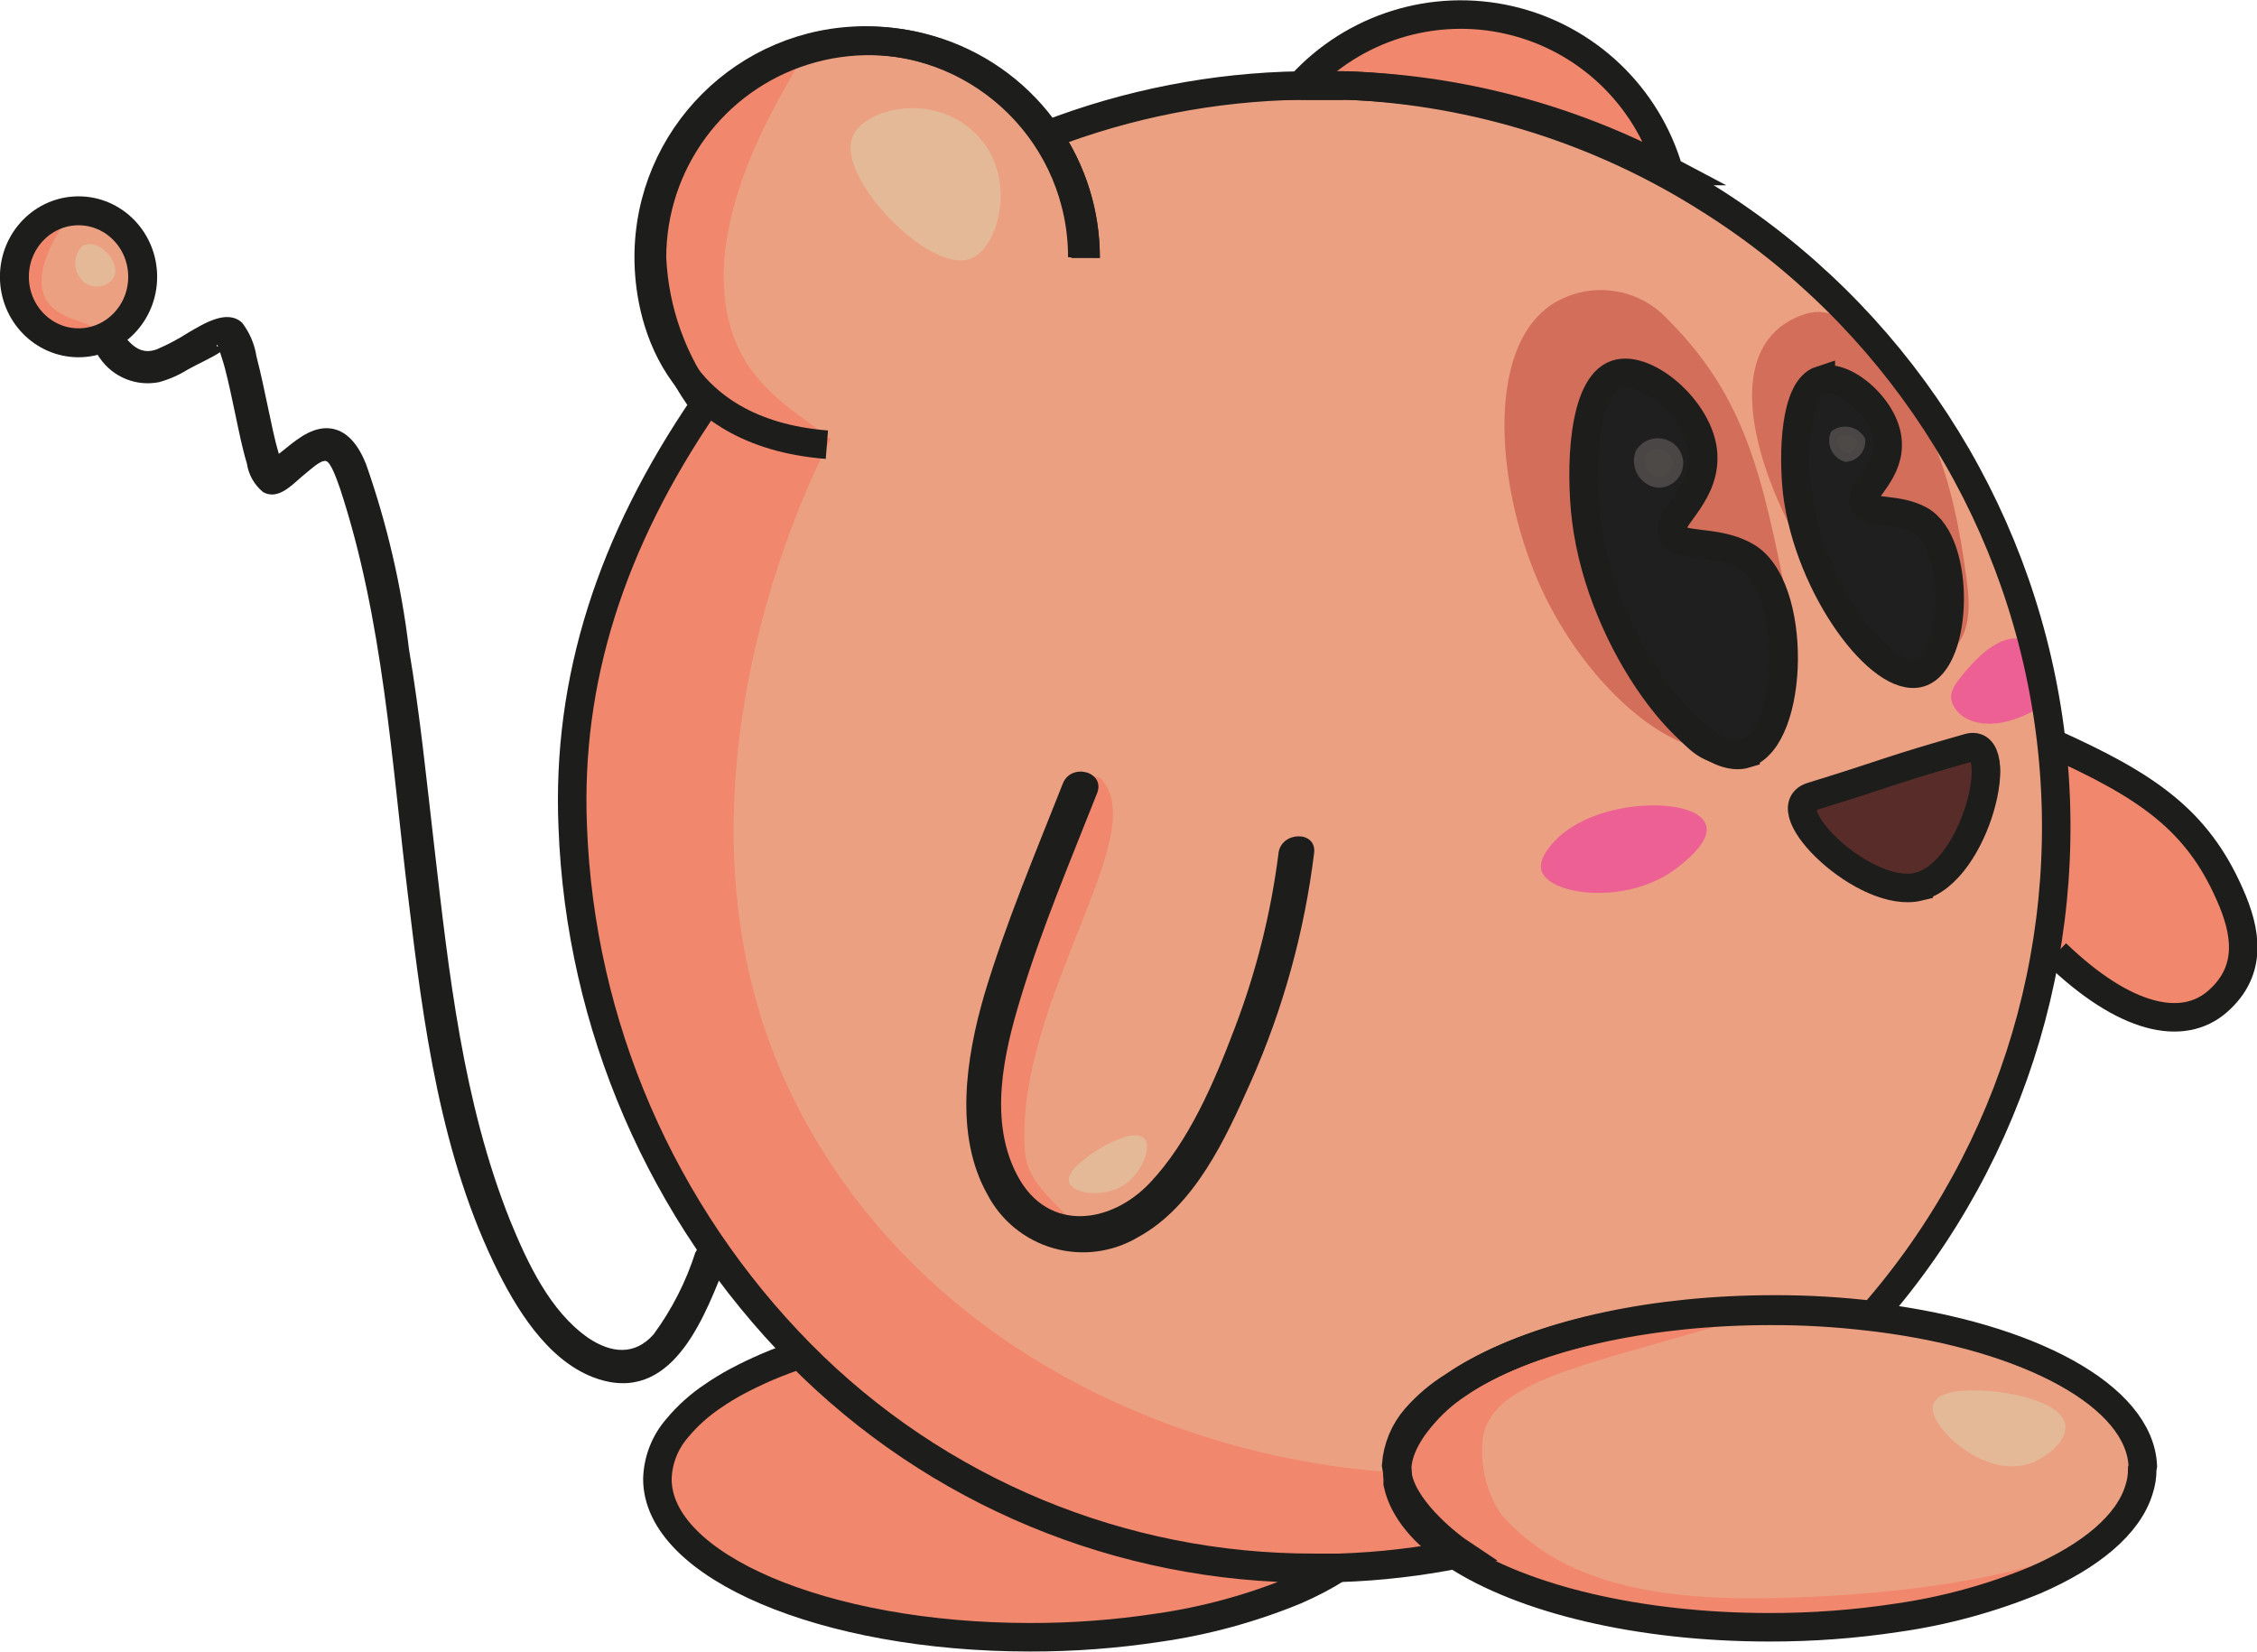
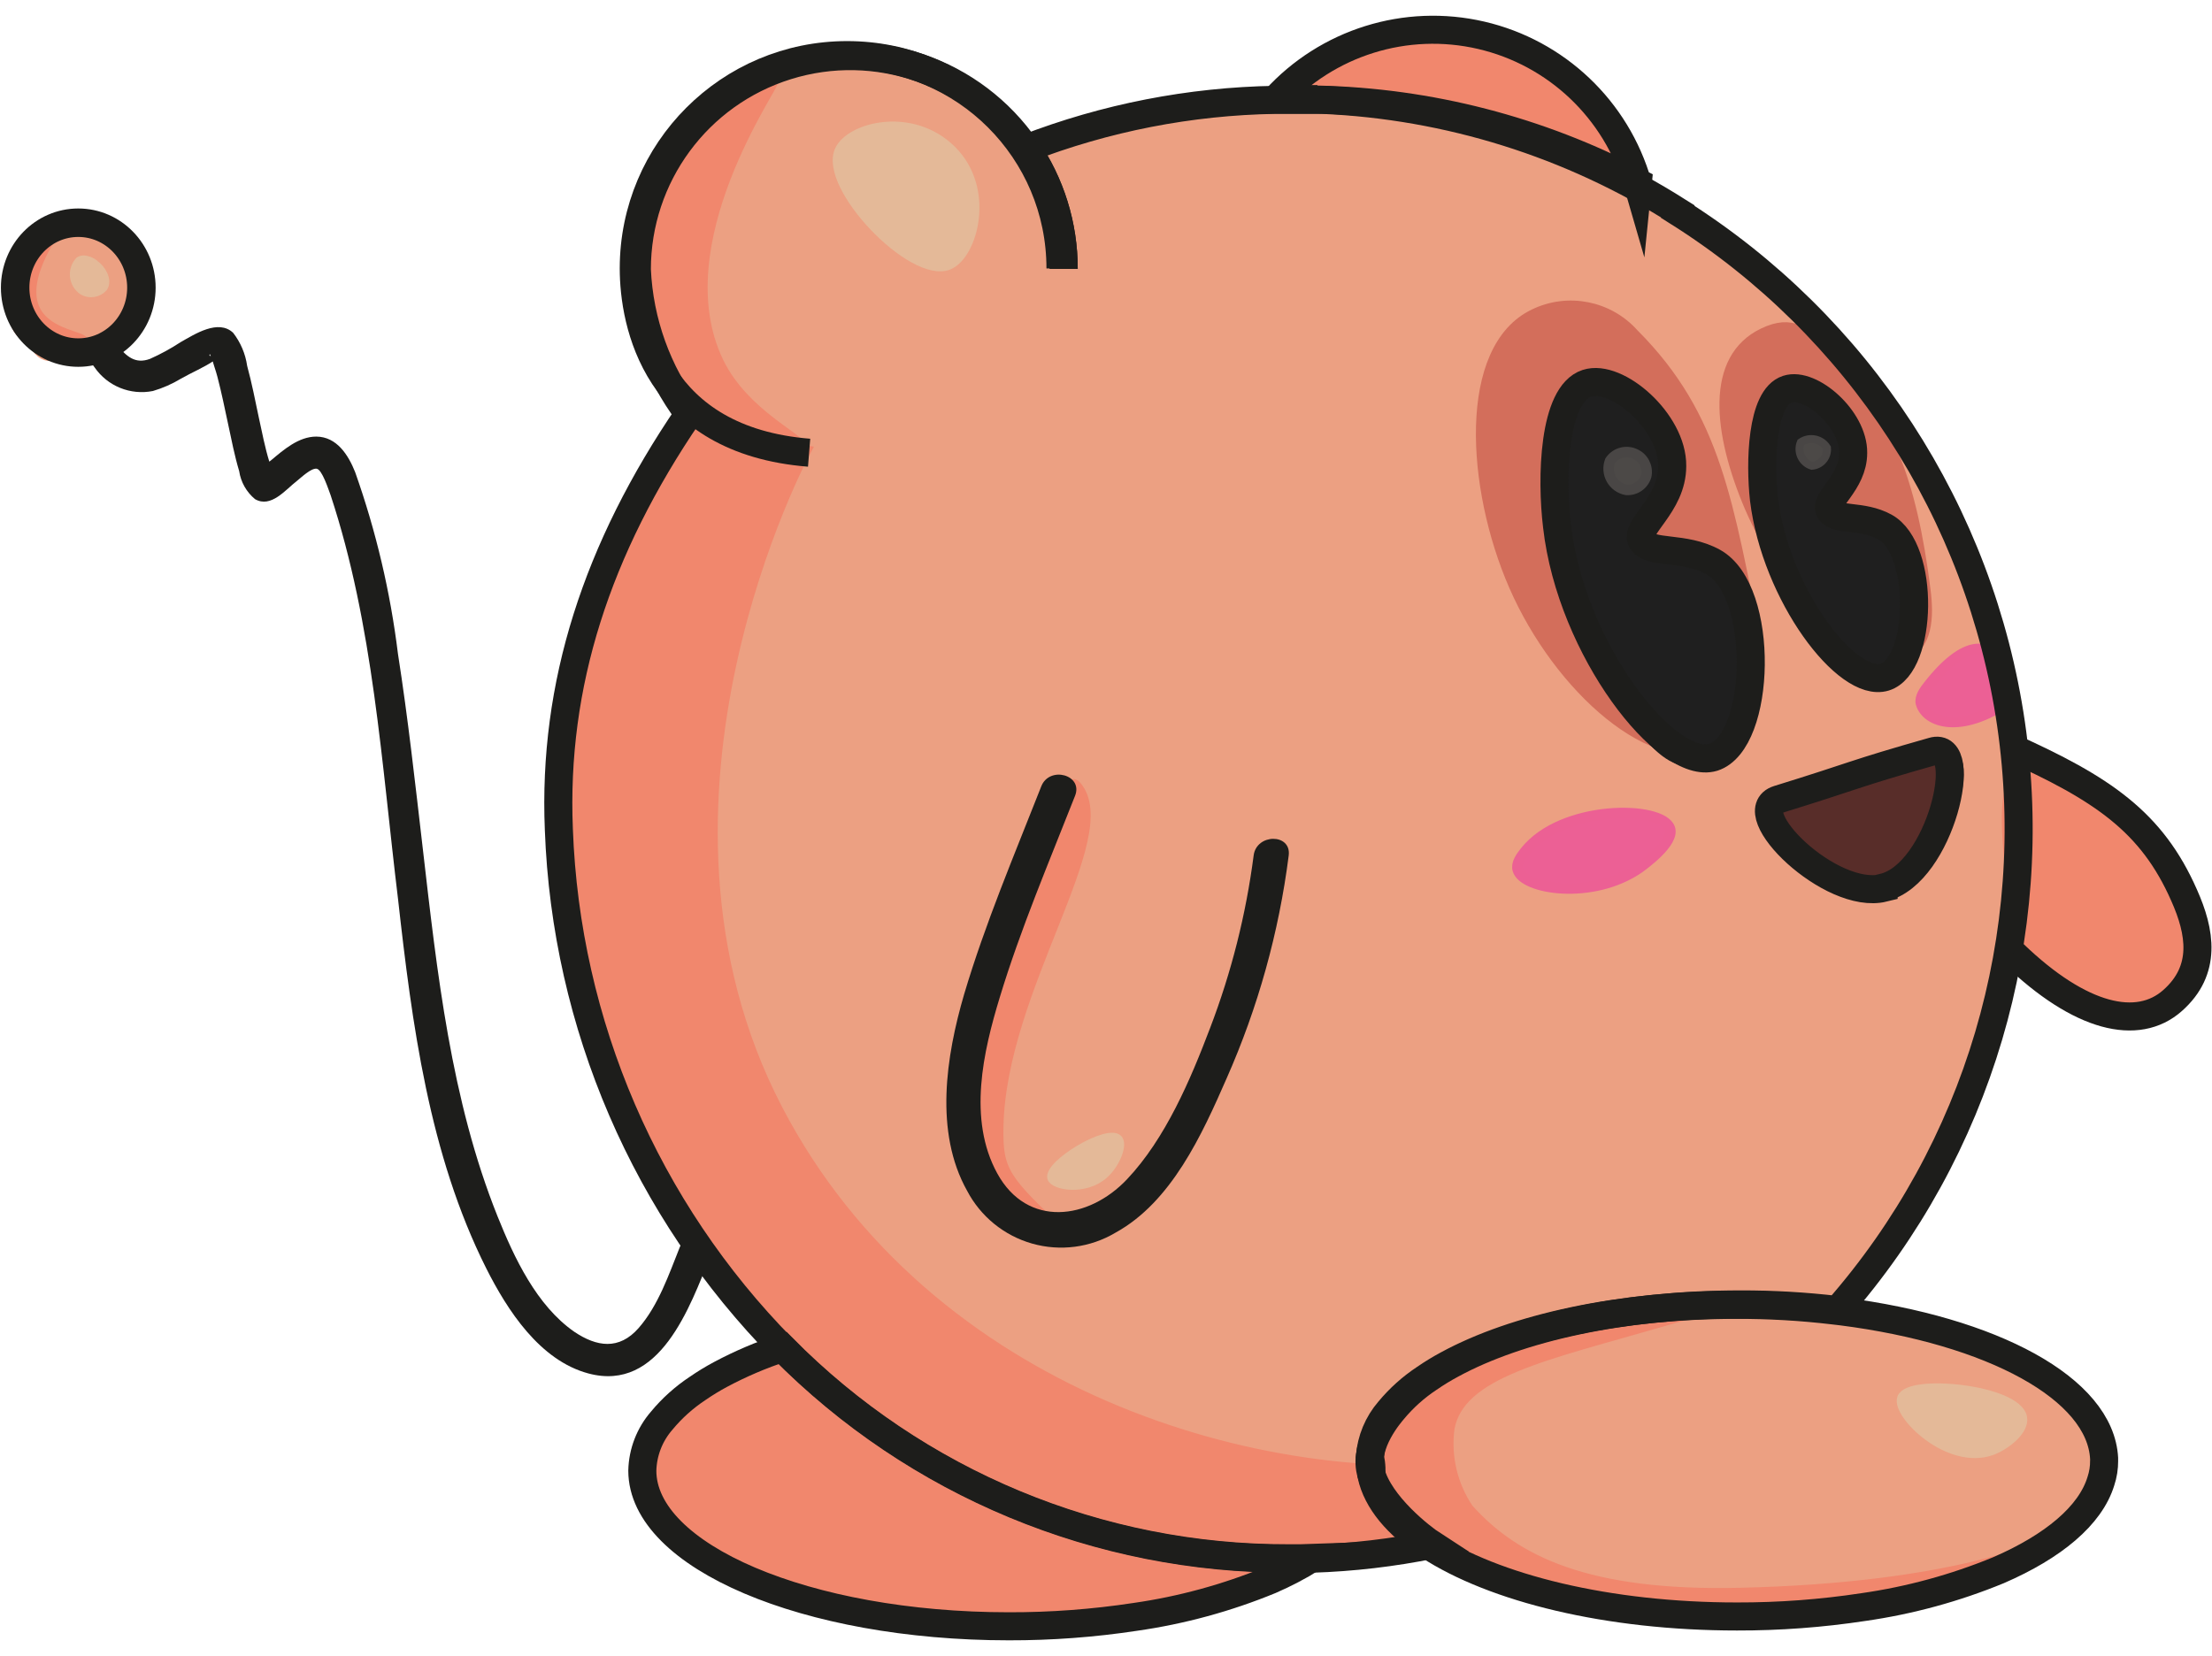
- <svg xmlns="http://www.w3.org/2000/svg" viewBox="0 0 158.34 115.88">
+ <svg xmlns="http://www.w3.org/2000/svg" viewBox="0 0 157.69 118.05">
  <defs>
    <style>.cls-1,.cls-2{fill:#eca082;stroke:#eca082;}.cls-1,.cls-10,.cls-11,.cls-12,.cls-13,.cls-14,.cls-15,.cls-17,.cls-18,.cls-2,.cls-3,.cls-4,.cls-5,.cls-6,.cls-7,.cls-8,.cls-9{stroke-miterlimit:10;}.cls-1,.cls-11,.cls-12,.cls-14,.cls-6,.cls-7,.cls-8{stroke-width:0.75px;}.cls-2,.cls-3{stroke-width:0.75px;}.cls-3,.cls-4{fill:#f1876d;stroke:#f1876d;}.cls-4{stroke-width:0.73px;}.cls-5,.cls-6{fill:#d36e5b;stroke:#d36e5b;}.cls-10,.cls-13,.cls-5{stroke-width:0.57px;}.cls-7{fill:#ec6095;stroke:#ec6094;}.cls-8,.cls-9{fill:#e4b998;stroke:#e4b998;}.cls-9{stroke-width:0.54px;}.cls-10,.cls-11{fill:#1f1f1f;stroke:#1f1f1f;}.cls-12{fill:#582d29;stroke:#582d29;}.cls-13,.cls-14{fill:#4c4947;stroke:#494645;}.cls-15,.cls-17,.cls-18{fill:none;stroke:#1d1d1b;}.cls-15{stroke-width:2px;}.cls-16{fill:#1d1d1b;}.cls-17{stroke-width:2.03px;}.cls-18{stroke-width:1.74px;}</style>
  </defs>
-   <g id="Capa_9" data-name="Capa 9">
-     <path class="cls-1" d="M3.43,24.16C5.09,25,10.5,21.31,9.62,18c-.48-1.84-2.83-3.38-4.45-2.9C2.27,15.92,1.64,23.22,3.43,24.16Z" />
-     <path class="cls-2" d="M57.62,30.42A13.82,13.82,0,0,1,47.36,18.23,13.64,13.64,0,0,1,54.53,5.07C62,1.27,69.35,6.94,70.4,7.78c1.46,1.16,4.55,3.62,5,7.35C76.39,22.53,66.8,32.53,57.62,30.42Z" />
-     <path class="cls-2" d="M80.46,7.39C57.68,12.75,39.92,34.14,40,57.91c.09,24.51,19.13,39.14,21.68,41,14.73,10.93,35.89,14.67,53,6.39,13-6.29,19.76-17.6,21.68-20.91a54.77,54.77,0,0,0,6.77-19.55,50.41,50.41,0,0,0-2.32-25.35,51.09,51.09,0,0,0-13.94-20.13C115.78,9.61,98.27,3.2,80.46,7.39Z" />
-     <path class="cls-3" d="M4.49,15c-.09-.05-4.45,5.09-2.8,7.45,1.1,1.59,4.46,1.26,4.55.87s-2.5-.49-3.39-2.22C1.6,18.65,4.57,15,4.49,15Z" />
-     <path class="cls-3" d="M77.06,55c3,3.51-5.39,14.44-5.57,24.29-.06,3.17.41,3.79,4.79,7.85.56.53-2.09-.2-3.48-1.55-1.19-1.16-4.49-1.76-2.37-15.42.48-3.08,3.18-12.71,5.32-13.18C76.51,56.8,76.42,54.23,77.06,55Z" />
-     <path class="cls-3" d="M92.56,4.87C92.39,3.6,100.1-.31,107.17,2c5.62,1.81,9.42,7.07,8.71,8.13s-4.49-1.82-13-3.58C96,5.09,92.67,5.7,92.56,4.87Z" />
-     <path class="cls-3" d="M55.43,4.69c-.27-.16-15,5.48-6.28,21.26,2.14,3.89,7.84,5.3,8.15,4.81s-3.9-2.21-5.75-6C47.43,16.27,55.68,4.84,55.43,4.69Z" />
-     <path class="cls-3" d="M49.59,29C38.22,46.9,37.76,60.56,43.3,75.51c8.83,23.8,33.92,40,64.44,31.42,12.65-3.56,21.12-11.77,21.52-13.1.27-.9-8.83,7.92-22.72,9.62-16.24,2-40.15-5-50.8-25.4-11.52-22.08,2-47,2-47C53.73,30.46,50.26,27.92,49.59,29Z" />
-     <path class="cls-2" d="M100.31,101.84c2.41-10.56,38.51-11,45.67-4.84,2.92,2.52,4.43,5.5,3.88,6.58-6.52,12.67-41.72,14.65-48.39,3.29A6.91,6.91,0,0,1,100.31,101.84Z" />
-     <path class="cls-3" d="M57.56,95c-5.08,3.15-15.36,4.52-8.9,12.91,4,5.25,39.35,12.38,48.64-1.07.39-.56-24.07,3.29-26.45-2.16S59.16,94,57.56,95Z" />
-     <path class="cls-3" d="M119.08,93.06c-3.41-.88-20.73,4.19-20.72,9.36,0,4.14,4.65,9,10.63,9.89,25.07,3.87,36.75-2.51,36.68-3,0-.28-5.67,2.84-21.29,3.19-10.82.25-16-2.25-19.35-6a8.32,8.32,0,0,1-1.36-5.71C104.32,96.76,110.45,95.57,119.08,93.06Z" />
-     <path class="cls-4" d="M144.56,65.36c-.27,2.77,4.31,6,8.63,5.37,3.62-.5,3.65-2.43,3.34-5.76-.24-2.52-1.16-6.15-3.1-7.64C140.46,47.31,145.07,60.07,144.56,65.36Z" />
-   </g>
-   <g id="Capa_10" data-name="Capa 10">
-     <path class="cls-5" d="M126,22.59c-3.86,1.85-3.28,7.21-.95,12.54,2.44,5.58,7.54,12.39,11,10.74,1.85-.89,1.92-2.92,1.67-4.91-1-7.86-2.69-12.22-7.07-16.89C129.14,22.5,128.09,21.59,126,22.59Z" />
-     <path class="cls-6" d="M109.69,21.33c-5.08,2.43-4.48,12.34-1.42,19.35,3.2,7.33,10.07,13.39,14.58,11.23,2.43-1.17,3.24-4.39,2.71-7-2.07-10.07-2.83-16.25-8.78-22.19A6,6,0,0,0,109.69,21.33Z" />
-     <path class="cls-7" d="M137.82,47.78c2.65-3.38,4.45-3.05,5-1.42.37,1,.94,2.38.64,2.58-3.3,2.29-5.78,1.54-6.19.13C137.17,48.61,137.53,48.15,137.82,47.78Z" />
-     <path class="cls-7" d="M109,59.65c2.66-3.38,9.74-3.31,10.32-1.68.37,1-1.9,2.64-2.19,2.84-3.31,2.29-8.24,1.54-8.64.13C108.4,60.48,108.75,60,109,59.65Z" />
-     <path class="cls-8" d="M6,17.57a1.35,1.35,0,0,0,.22,2,1.08,1.08,0,0,0,1.38-.2c.32-.47-.1-1.22-.59-1.55C7,17.75,6.4,17.34,6,17.57Z" />
-     <path class="cls-8" d="M60.2,9.65C59,12.18,65.4,18.83,68,17.78c1.69-.7,3-5.35.19-8.13S61,8,60.2,9.65Z" />
-     <path class="cls-9" d="M75.26,82.87c.18.6,2.41,1,3.8-.23.89-.79,1.4-2.2,1-2.59C79.26,79.32,75,81.94,75.26,82.87Z" />
-     <path class="cls-8" d="M136,98.62c-.41,1.09,3.31,4.81,6.38,3.67,1-.38,2.32-1.44,2.13-2.32C144,98,136.45,97.26,136,98.62Z" />
-     <path class="cls-10" d="M127.43,27.75c-3.49,2.67,2.45,19.74,6.19,19.45,2.45-.2,4.63-7.92,2.5-9.87-1.34-1.23-4,.16-5-1.18-.61-.83.62-1.72.74-4.13,0-.41.17-3.46-1.48-4.42A2.93,2.93,0,0,0,127.43,27.75Z" />
-     <path class="cls-11" d="M112.59,27.58c-4.59,3.51,3.22,25.94,8.13,25.55,3.22-.25,6.09-10.4,3.29-13-1.76-1.61-5.29.22-6.58-1.54-.8-1.09.81-2.26,1-5.42,0-.55.22-4.55-1.94-5.81A3.84,3.84,0,0,0,112.59,27.58Z" />
-     <path class="cls-12" d="M127,56.4c3.09.77,6.94-2.49,11.58-3.85,3-.87.83,8.35-4.52,9.29S124,55.65,127,56.4Z" />
-     <path class="cls-13" d="M128.7,30.45a1.26,1.26,0,0,0,.79,1.67,1.16,1.16,0,0,0,1.08-1.27A1.31,1.31,0,0,0,128.7,30.45Z" />
-     <path class="cls-14" d="M115.11,31.78a1.52,1.52,0,0,0,1.16,2.06,1.35,1.35,0,0,0,.64-2.58A1.41,1.41,0,0,0,115.11,31.78Z" />
-   </g>
  <g id="Capa_2" data-name="Capa 2">
-     <g id="Capa_5" data-name="Capa 5">
-       <path class="cls-15" d="M93.89,110a23.61,23.61,0,0,1-3,1.57,40.25,40.25,0,0,1-9.64,2.63,59.1,59.1,0,0,1-9,.67c-14.43,0-26.13-5-26.13-11.1a5.64,5.64,0,0,1,1.38-3.56,11.65,11.65,0,0,1,2.54-2.28,17,17,0,0,1,1.64-1,27.69,27.69,0,0,1,4.43-1.89,50.5,50.5,0,0,0,36.08,15Q93.05,110,93.89,110Z" />
-       <path class="cls-15" d="M50.12,29.23c-.23-.26-.46-.54-.68-.84" />
-       <path class="cls-15" d="M150.29,103.07a4.53,4.53,0,0,1-.23,1.45c-.75,2.46-3.4,4.66-7.3,6.35a40.25,40.25,0,0,1-9.64,2.63,59.1,59.1,0,0,1-9,.67c-9.2,0-17.3-2-22-5.07-2.22-1.46-3.66-3.16-4.06-5a2.44,2.44,0,0,0,0-.27,1.34,1.34,0,0,0,0-.2,4.82,4.82,0,0,0-.11-.85,5.69,5.69,0,0,1,1.37-3.29A11.65,11.65,0,0,1,102,97.23a17,17,0,0,1,1.64-1c4.78-2.6,12.22-4.26,20.57-4.26a57.29,57.29,0,0,1,6.93.4l.6.07c10.62,1.35,18.39,5.5,18.59,10.43A1.34,1.34,0,0,1,150.29,103.07Z" />
-       <path class="cls-15" d="M49.57,28.19l-.13.2" />
-       <path class="cls-16" d="M48.79,87.85a20,20,0,0,1-2.93,5.76c-1.33,1.52-3,1.33-4.59.26C38.58,92,37,88.59,35.79,85.64c-3.32-8.31-4.3-17.39-5.32-26.21-.54-4.64-1-9.28-1.78-13.9a60.9,60.9,0,0,0-3-12.94c-.48-1.22-1.31-2.53-2.77-2.55-1.27,0-2.34,1-3.25,1.72-.18.14-.75.48-.8.66s1,.19,1,.26a4.68,4.68,0,0,0-.31-.84c-.3-1-.51-2.1-.74-3.16-.26-1.23-.51-2.46-.83-3.68a5.13,5.13,0,0,0-1-2.35c-1.06-1-2.74.09-3.75.67A15.36,15.36,0,0,1,11,24.51c-1.06.38-1.69-.19-2.35-1C7.71,22.4,6.12,24,7,25.12a4.08,4.08,0,0,0,4.17,1.69,7.76,7.76,0,0,0,2-.88c.75-.43,1.64-.79,2.35-1.27s-.53-.17-.29-.48a2.64,2.64,0,0,0,.15.29c.08.39.28.89.39,1.33.29,1.11.52,2.24.76,3.37s.46,2.25.79,3.35a3.21,3.21,0,0,0,1.13,2c1.14.65,2.17-.67,3-1.31.3-.24,1-.91,1.39-.87s.84,1.47,1,1.89c3.05,9.23,3.63,19.17,4.8,28.75C29.7,71.87,30.91,81.21,35,89.34c1.52,3,3.82,6.57,7.29,7.51,5.1,1.37,7.25-4.76,8.7-8.4.55-1.36-1.65-1.94-2.18-.6Z" />
-       <ellipse class="cls-17" cx="5.51" cy="19.42" rx="4.5" ry="4.63" />
-     </g>
    <g id="Capa_4" data-name="Capa 4">
-       <path class="cls-15" d="M73.48,9.46a15.16,15.16,0,0,1,2.68,8.63" />
-       <path class="cls-15" d="M119.94,14A51.56,51.56,0,0,0,94.6,6l-.36,0c-1,0-2,0-3,0l0,0A51.64,51.64,0,0,0,73.48,9.46a15.21,15.21,0,0,0-27.74,8.63,18.52,18.52,0,0,0,3.7,10.3C42.87,38,39.75,47.71,40.18,58a55.62,55.62,0,0,0,16,37,50.5,50.5,0,0,0,36.08,15q.84,0,1.68,0a51.33,51.33,0,0,0,8.56-1c-.68-.45-3.8-2.8-4.4-5.23-.5-2,1.43-4.15,1.6-4.36a11.65,11.65,0,0,1,2.54-2.28,17,17,0,0,1,1.64-1c4.78-2.6,12.22-4.26,20.57-4.26a57.29,57.29,0,0,1,6.93.4A52,52,0,0,0,119.94,14Zm7.8,12.68c1.67-.54,4.73,2.13,4.69,4.54,0,2.16-2.1,3.36-1.66,4.11s2.3.27,3.92,1.16c2.89,1.59,2.68,9.88,0,10.71s-7.78-5.9-8.61-12.67C125.79,31.88,125.89,27.27,127.74,26.67Zm-5.28,26.21c-3.29,1-10.1-7.65-11.18-16.45-.42-3.42-.28-9.4,2.13-10.19,2.15-.7,6.12,2.77,6.08,5.9,0,2.81-2.74,4.37-2.16,5.34s3,.35,5.09,1.51C126.16,41,125.9,51.81,122.46,52.88Zm12.15,9.32c-3.77.92-10.28-5.45-7.52-6.32,5.65-1.74,5.2-1.77,11-3.42C140.85,51.65,138.68,61.19,134.61,62.2Z" />
-       <path class="cls-15" d="M73.48,9.46a15.16,15.16,0,0,1,2.68,8.63" />
-       <path class="cls-15" d="M91.25,6h1c.68,0,1.36,0,2,0" />
-       <path class="cls-15" d="M117.09,12A51.55,51.55,0,0,0,94.24,6c-1,0-2,0-3,0l0,0a15.19,15.19,0,0,1,25.84,6Z" />
-       <path class="cls-18" d="M134.61,62.2c-3.77.92-10.28-5.45-7.52-6.32,5.65-1.74,5.2-1.77,11-3.42C140.85,51.65,138.68,61.19,134.61,62.2Z" />
-       <path class="cls-16" d="M89.69,59.9A53.12,53.12,0,0,1,86.6,72.19c-1.4,3.69-3.18,7.9-5.93,10.8s-7.11,3.47-9.24-.41-1-8.71.17-12.55c1.48-4.89,3.5-9.64,5.37-14.39.59-1.5-1.83-2.15-2.41-.66-1.92,4.88-4,9.78-5.51,14.82-1.28,4.41-2.12,9.83.22,14a7.56,7.56,0,0,0,10.57,3c4-2.18,6.18-7,7.93-10.94a56.71,56.71,0,0,0,4.42-16c.21-1.59-2.29-1.57-2.5,0Z" />
-       <path class="cls-15" d="M75.93,18.05a15.21,15.21,0,0,0-30.42,0c0,3.88,1.56,12.28,12.5,13.15" />
-       <path class="cls-15" d="M144.25,66.9c4.79,4.61,8.87,5.53,11.34,3.35s2-4.91.83-7.52c-2.3-5.22-5.8-7.61-12.44-10.59" />
+       <path class="cls-1" d="M3.1,25.25c1.66.88,7.07-2.85,6.19-6.19-.48-1.84-2.83-3.38-4.45-2.91C1.94,17,1.31,24.3,3.1,25.25Z" />
+       <path class="cls-2" d="M57.29,31.51A13.8,13.8,0,0,1,47,19.31,13.62,13.62,0,0,1,54.2,6.15C61.63,2.35,69,8,70.07,8.86c1.46,1.17,4.55,3.63,5,7.36C76.06,23.62,66.47,33.62,57.29,31.51Z" />
+       <path class="cls-2" d="M80.13,8.48C57.35,13.83,39.59,35.23,39.68,59c.09,24.52,19.13,39.14,21.68,41,14.73,10.93,35.89,14.67,53,6.39,13-6.28,19.76-17.59,21.68-20.9A54.44,54.44,0,0,0,142.84,66a50.45,50.45,0,0,0-2.32-25.36,51.16,51.16,0,0,0-13.94-20.12C115.46,10.69,97.94,4.29,80.13,8.48Z" />
+       <path class="cls-3" d="M4.17,16.06c-.1,0-4.46,5.09-2.81,7.45,1.1,1.58,4.46,1.26,4.55.87s-2.5-.49-3.39-2.23C1.28,19.74,4.24,16.1,4.17,16.06Z" />
+       <path class="cls-3" d="M76.73,56.06c3,3.51-5.39,14.43-5.57,24.29-.06,3.17.41,3.79,4.79,7.85.56.52-2.09-.2-3.48-1.56C71.28,85.49,68,84.89,70.1,71.22c.48-3.07,3.18-12.7,5.33-13.17C76.18,57.89,76.09,55.31,76.73,56.06Z" />
+       <path class="cls-3" d="M92.23,6c-.17-1.28,7.54-5.18,14.61-2.9,5.62,1.81,9.42,7.06,8.71,8.13s-4.49-1.83-13-3.59C95.68,6.17,92.34,6.78,92.23,6Z" />
+       <path class="cls-3" d="M55.1,5.78c-.27-.17-15,5.48-6.28,21.25,2.15,3.9,7.84,5.31,8.16,4.82s-3.9-2.22-5.75-6C47.1,17.35,55.36,5.93,55.1,5.78Z" />
+       <path class="cls-3" d="M49.26,30.07C37.89,48,37.43,61.65,43,76.6c8.83,23.79,33.92,40,64.44,31.41,12.65-3.56,21.13-11.76,21.53-13.1.27-.9-8.83,7.93-22.73,9.63-16.23,2-40.15-5-50.8-25.4-11.52-22.09,2-47,2-47C53.4,31.54,49.93,29,49.26,30.07Z" />
+       <path class="cls-2" d="M100,102.92c2.41-10.56,38.51-11,45.68-4.84,2.91,2.52,4.42,5.51,3.87,6.59-6.52,12.67-41.72,14.65-48.39,3.29A7,7,0,0,1,100,102.92Z" />
+       <path class="cls-3" d="M57.23,96.09c-5.08,3.14-15.35,4.51-8.9,12.9,4,5.26,39.35,12.39,48.64-1.06.39-.56-24.07,3.29-26.45-2.16S58.83,95.1,57.23,96.09Z" />
+       <path class="cls-3" d="M118.75,94.15C115.34,93.27,98,98.34,98,103.51c0,4.13,4.65,9,10.64,9.89,25.06,3.87,36.74-2.51,36.67-3,0-.28-5.67,2.83-21.29,3.19-10.82.25-16-2.26-19.35-6a8.32,8.32,0,0,1-1.36-5.71C104,97.85,110.12,96.65,118.75,94.15Z" />
+       <path class="cls-4" d="M143.44,66.31c-.27,2.77,4.31,6,8.63,5.37,3.62-.5,3.65-2.43,3.34-5.76-.24-2.52-1.16-6.14-3.1-7.64C139.34,48.26,144,61,143.44,66.31Z" />
+       <path class="cls-5" d="M125.67,23.68c-3.87,1.85-3.28,7.2-1,12.54,2.44,5.58,7.54,12.38,11,10.74,1.85-.89,1.92-2.92,1.67-4.91-1-7.86-2.69-12.23-7.07-16.9C128.81,23.58,127.76,22.68,125.67,23.68Z" />
+       <path class="cls-6" d="M109.36,22.41c-5.08,2.43-4.48,12.35-1.42,19.36C111.14,49.1,118,55.16,122.52,53c2.43-1.17,3.24-4.38,2.71-7-2.06-10.06-2.83-16.24-8.77-22.19A6,6,0,0,0,109.36,22.41Z" />
+       <path class="cls-7" d="M137.49,48.86c2.65-3.38,4.45-3,5-1.42.37,1,.94,2.38.65,2.58-3.31,2.29-5.79,1.54-6.2.13C136.84,49.7,137.2,49.23,137.49,48.86Z" />
+       <path class="cls-7" d="M108.71,60.73c2.66-3.37,9.75-3.3,10.33-1.67.37,1-1.91,2.63-2.2,2.84-3.3,2.28-8.24,1.53-8.64.12C108.07,61.57,108.42,61.1,108.71,60.73Z" />
+       <path class="cls-8" d="M5.7,18.66a1.35,1.35,0,0,0,.22,2,1.11,1.11,0,0,0,1.39-.2c.31-.47-.11-1.22-.6-1.56C6.68,18.84,6.07,18.43,5.7,18.66Z" />
+       <path class="cls-8" d="M59.88,10.73c-1.17,2.54,5.2,9.18,7.74,8.13,1.69-.7,3-5.35.19-8.13S60.64,9.08,59.88,10.73Z" />
+       <path class="cls-9" d="M74.93,84c.18.59,2.41,1,3.8-.23.89-.79,1.4-2.21,1-2.59C78.93,80.41,74.65,83,74.93,84Z" />
+       <path class="cls-8" d="M135.62,99.7c-.41,1.1,3.31,4.81,6.38,3.68,1-.38,2.32-1.44,2.13-2.32C143.71,99.1,136.12,98.35,135.62,99.7Z" />
+       <path class="cls-10" d="M127.1,28.84c-3.49,2.66,2.45,19.74,6.19,19.44,2.45-.19,4.64-7.91,2.5-9.87-1.34-1.23-4,.16-5-1.18-.6-.83.62-1.71.74-4.12,0-.42.17-3.47-1.47-4.42A2.9,2.9,0,0,0,127.1,28.84Z" />
+       <path class="cls-11" d="M112.26,28.67c-4.58,3.5,3.22,25.93,8.13,25.55,3.22-.26,6.1-10.4,3.29-13-1.76-1.61-5.29.21-6.58-1.55-.8-1.09.81-2.26,1-5.42,0-.55.22-4.55-1.94-5.8A3.82,3.82,0,0,0,112.26,28.67Z" />
+       <path class="cls-12" d="M126.68,57.48c3.09.78,6.94-2.49,11.58-3.84,3-.87.83,8.35-4.51,9.29S123.68,56.73,126.68,57.48Z" />
+       <path class="cls-13" d="M128.38,31.54a1.25,1.25,0,0,0,.78,1.67,1.17,1.17,0,0,0,1.08-1.28A1.31,1.31,0,0,0,128.38,31.54Z" />
+       <path class="cls-14" d="M114.78,32.86a1.54,1.54,0,0,0,1.16,2.07,1.38,1.38,0,0,0,1.42-1,1.4,1.4,0,0,0-.78-1.55A1.42,1.42,0,0,0,114.78,32.86Z" />
+       <path class="cls-15" d="M93.56,111.09a23.61,23.61,0,0,1-3,1.57,40.25,40.25,0,0,1-9.64,2.63,59.1,59.1,0,0,1-9,.67c-14.43,0-26.13-5-26.13-11.1a5.64,5.64,0,0,1,1.38-3.56A11.65,11.65,0,0,1,49.73,99a17,17,0,0,1,1.64-1,27.69,27.69,0,0,1,4.43-1.89,50.5,50.5,0,0,0,36.08,15Q92.72,111.12,93.56,111.09Z" />
+       <path class="cls-15" d="M49.79,30.31c-.23-.26-.46-.54-.68-.84" />
+       <path class="cls-15" d="M150,104.16a4.53,4.53,0,0,1-.23,1.45c-.75,2.46-3.4,4.66-7.3,6.35a40.25,40.25,0,0,1-9.64,2.63,59.1,59.1,0,0,1-9,.67c-9.2,0-17.3-2-22-5.07-2.22-1.46-3.66-3.16-4.06-5a2.44,2.44,0,0,0,0-.27,1.34,1.34,0,0,0,0-.2,4.82,4.82,0,0,0-.11-.85,5.69,5.69,0,0,1,1.37-3.29,11.65,11.65,0,0,1,2.54-2.28,17,17,0,0,1,1.64-1c4.78-2.6,12.22-4.26,20.57-4.26a57.29,57.29,0,0,1,6.93.4l.6.07C142,94.88,149.75,99,150,104A1.34,1.34,0,0,1,150,104.16Z" />
+       <path class="cls-15" d="M49.24,29.27l-.13.2" />
+       <path class="cls-16" d="M48.46,88.93c-.78,1.95-1.53,4.16-2.93,5.76s-3,1.34-4.59.27c-2.69-1.87-4.29-5.29-5.47-8.23-3.33-8.31-4.31-17.4-5.33-26.22-.54-4.64-1.05-9.28-1.77-13.89a61.15,61.15,0,0,0-3.05-12.95c-.48-1.21-1.3-2.53-2.77-2.54-1.27,0-2.34.95-3.25,1.71-.17.15-.75.48-.8.67s1,.19,1,.25a6.3,6.3,0,0,0-.3-.84c-.31-1-.52-2.1-.75-3.15-.26-1.23-.5-2.47-.83-3.68a5,5,0,0,0-1-2.36c-1.06-1-2.74.1-3.75.67a15.36,15.36,0,0,1-2.18,1.19c-1.06.39-1.68-.18-2.35-1-.93-1.13-2.53.49-1.6,1.6a4.08,4.08,0,0,0,4.16,1.69,8.51,8.51,0,0,0,2-.88c.75-.43,1.64-.8,2.35-1.28s-.53-.17-.29-.47a2.49,2.49,0,0,0,.15.28c.08.4.28.9.39,1.34.29,1.11.52,2.24.76,3.36s.46,2.26.79,3.36a3.21,3.21,0,0,0,1.13,2c1.14.66,2.17-.67,3-1.31.3-.24,1-.91,1.39-.86s.84,1.47,1,1.89c3.05,9.23,3.63,19.16,4.8,28.75C29.37,73,30.58,82.3,34.66,90.43c1.51,3,3.82,6.57,7.28,7.5,5.1,1.37,7.25-4.76,8.71-8.39.54-1.36-1.65-2-2.19-.61Z" />
+       <ellipse class="cls-17" cx="5.58" cy="20.51" rx="4.5" ry="4.63" />
+       <path class="cls-15" d="M73.15,10.54a15.16,15.16,0,0,1,2.68,8.63" />
+       <path class="cls-15" d="M119.61,15.07A51.56,51.56,0,0,0,94.27,7.12l-.36,0c-1,0-2,0-3,0l0,0a51.64,51.64,0,0,0-17.77,3.47,15.21,15.21,0,0,0-27.74,8.63,18.52,18.52,0,0,0,3.7,10.3c-6.57,9.63-9.69,19.32-9.26,29.62a55.62,55.62,0,0,0,15.95,37,50.5,50.5,0,0,0,36.08,15q.84,0,1.68,0a51.33,51.33,0,0,0,8.56-1c-.68-.44-3.79-2.8-4.4-5.22-.49-2,1.43-4.16,1.6-4.37a11.65,11.65,0,0,1,2.54-2.28,17,17,0,0,1,1.64-1c4.78-2.6,12.22-4.26,20.57-4.26a57.29,57.29,0,0,1,6.93.4,52,52,0,0,0-11.39-78.31Zm7.81,12.68c1.66-.54,4.72,2.13,4.69,4.54,0,2.16-2.11,3.37-1.67,4.12s2.3.27,3.92,1.16c2.89,1.58,2.69,9.88,0,10.71s-7.78-5.9-8.61-12.68C125.46,33,125.56,28.35,127.42,27.75ZM122.13,54C118.84,55,112,46.32,111,37.52c-.42-3.42-.28-9.4,2.13-10.19,2.15-.7,6.12,2.77,6.08,5.9,0,2.81-2.74,4.37-2.16,5.34s3,.35,5.09,1.51C125.83,42.13,125.57,52.9,122.13,54Zm12.15,9.31c-3.77.93-10.27-5.45-7.51-6.31,5.64-1.74,5.19-1.77,11-3.42C140.52,52.74,138.35,62.28,134.28,63.28Z" />
+       <path class="cls-15" d="M73.15,10.54a15.16,15.16,0,0,1,2.68,8.63" />
+       <path class="cls-15" d="M90.92,7.07h1c.68,0,1.36,0,2,0" />
+       <path class="cls-15" d="M116.76,13A51.55,51.55,0,0,0,93.91,7.1c-1,0-2,0-3,0l0,0a15.19,15.19,0,0,1,25.84,6Z" />
+       <path class="cls-18" d="M134.28,63.28c-3.77.93-10.27-5.45-7.51-6.31,5.64-1.74,5.19-1.77,11-3.42C140.52,52.74,138.35,62.28,134.28,63.28Z" />
+       <path class="cls-16" d="M89.37,61a53.78,53.78,0,0,1-3.1,12.29c-1.4,3.69-3.18,7.89-5.93,10.8s-7.11,3.46-9.24-.41-1-8.72.17-12.56c1.48-4.88,3.51-9.64,5.37-14.38.59-1.5-1.83-2.15-2.41-.67-1.92,4.89-4,9.78-5.5,14.83-1.29,4.41-2.13,9.82.21,14a7.57,7.57,0,0,0,10.57,3c4-2.19,6.18-7,7.93-11A57.09,57.09,0,0,0,91.87,61c.2-1.59-2.3-1.58-2.5,0Z" />
+       <path class="cls-15" d="M75.6,19.14a15.21,15.21,0,1,0-30.42,0c0,3.88,1.57,12.27,12.5,13.14" />
+       <path class="cls-15" d="M143.53,68c4.79,4.62,8.87,5.53,11.34,3.35s2-4.9.83-7.52c-2.3-5.22-5.8-7.6-12.45-10.58" />
    </g>
  </g>
</svg>
